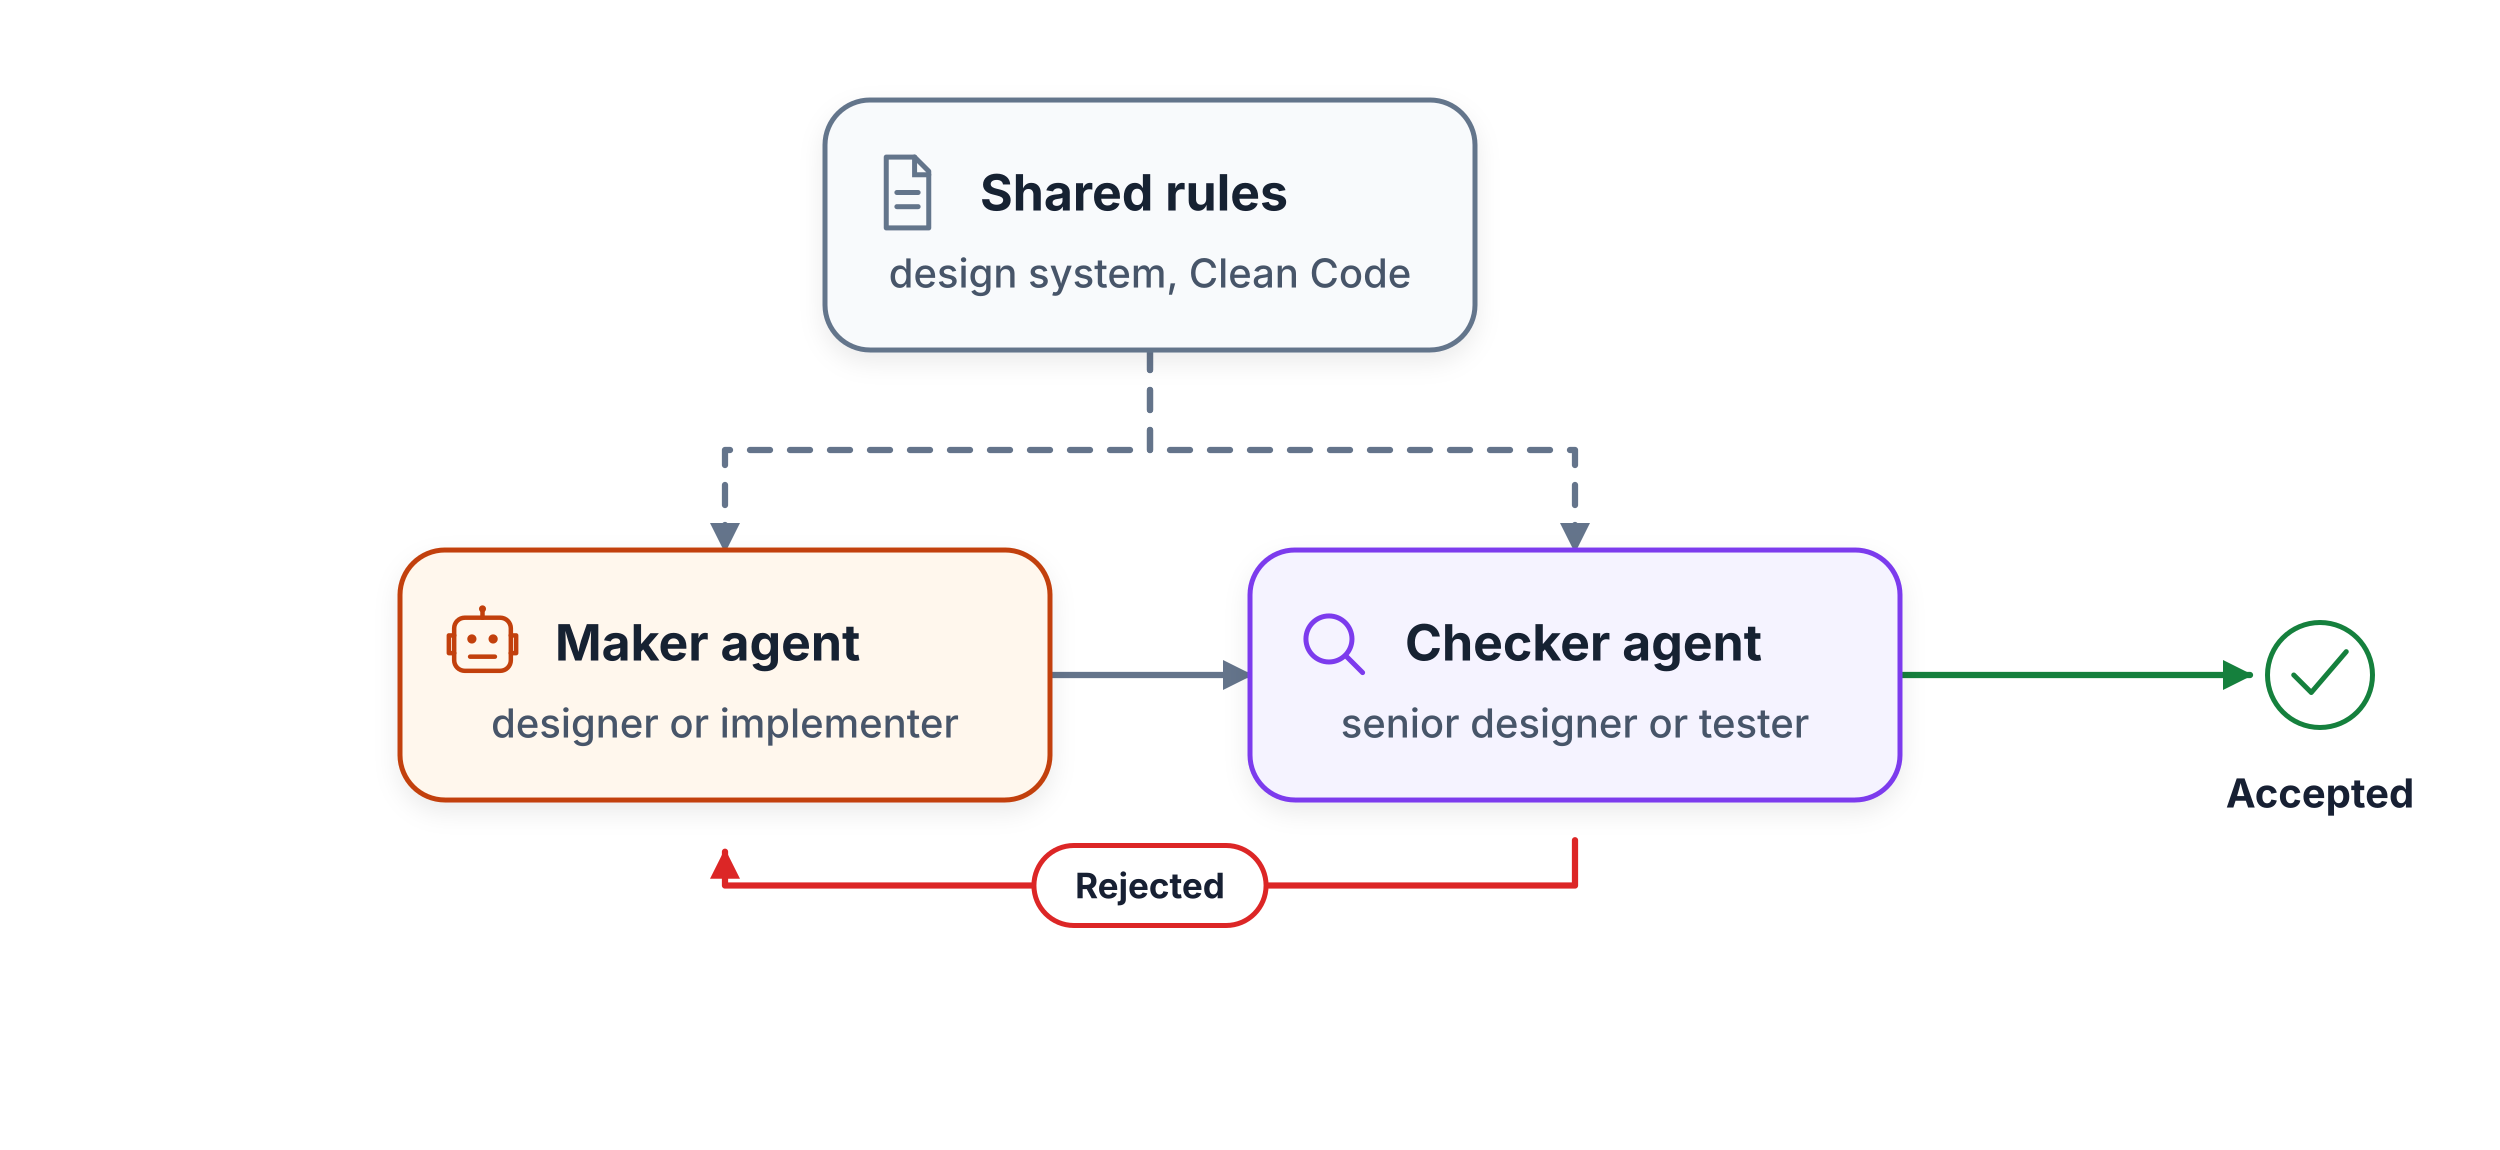
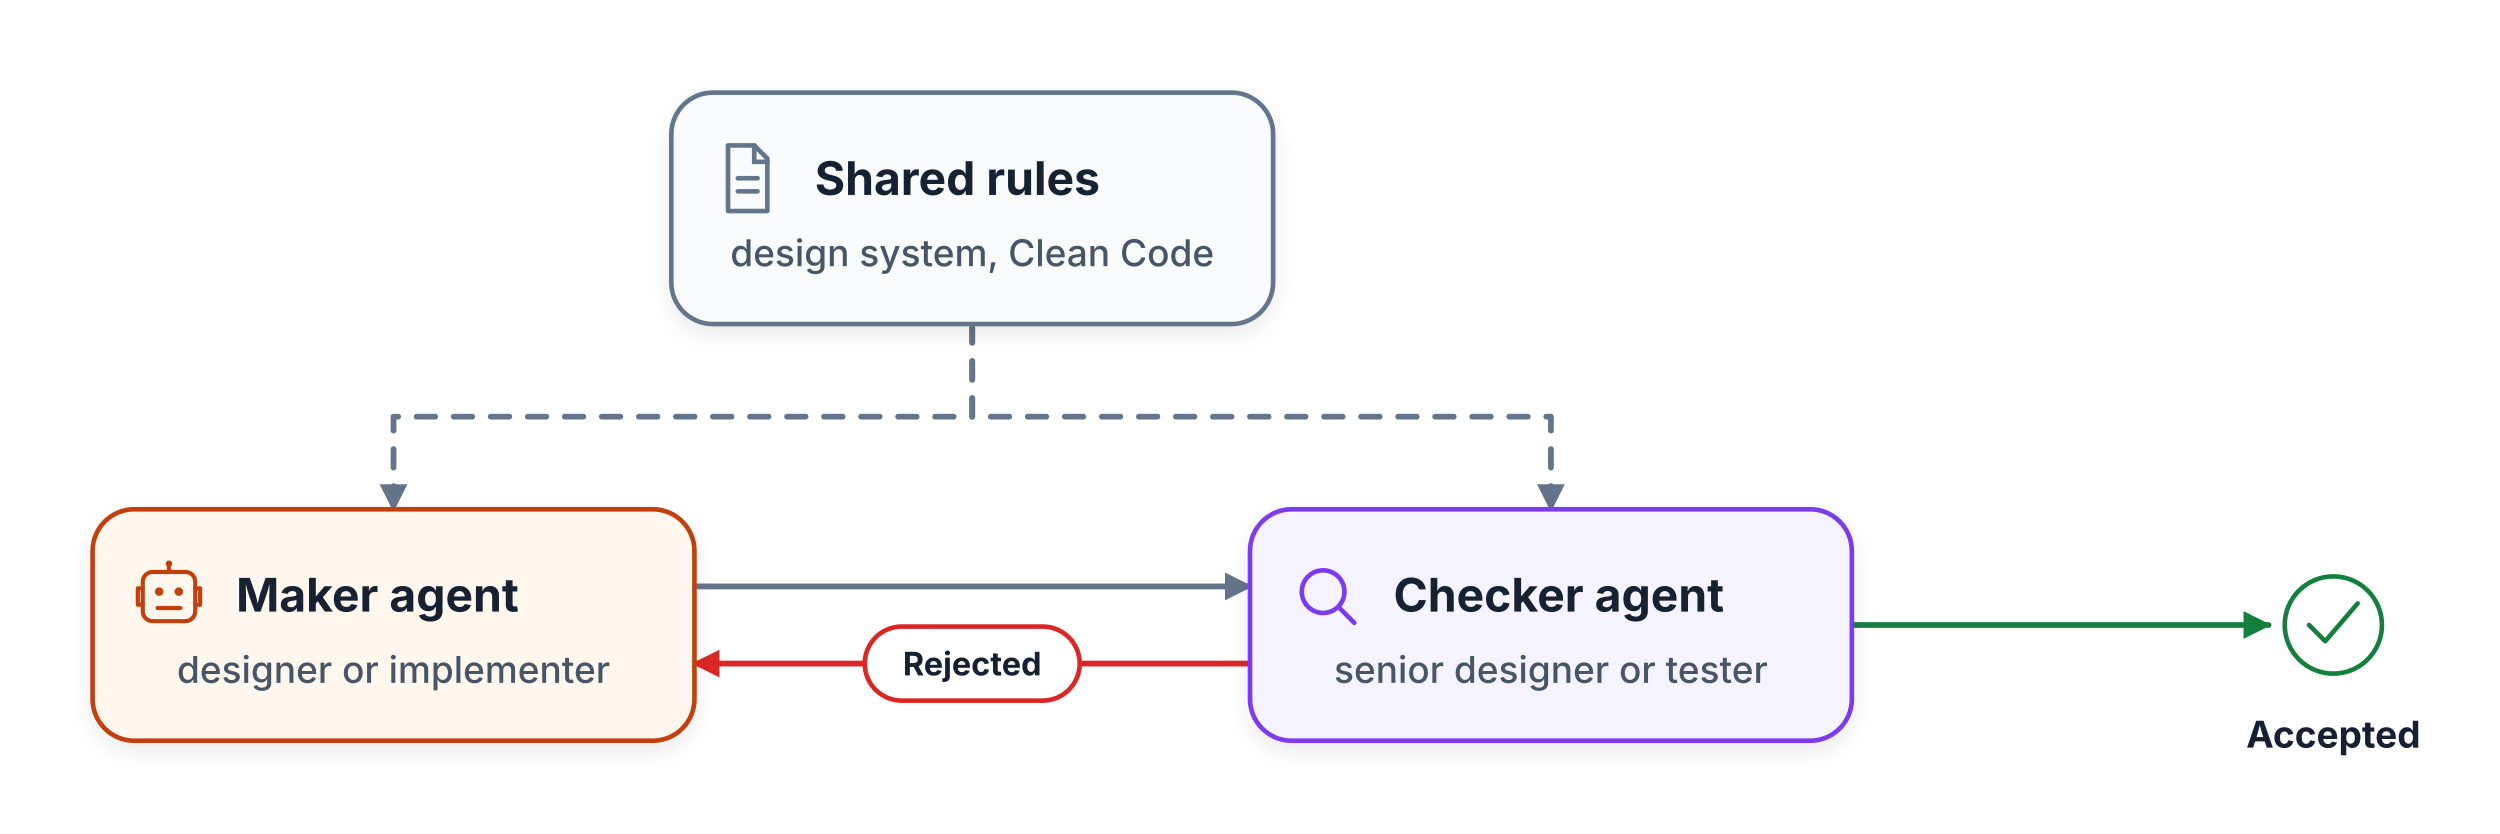
- <svg xmlns="http://www.w3.org/2000/svg" width="1000" height="460" viewBox="0 0 1000 460" role="img" aria-labelledby="title desc">
+ <svg xmlns="http://www.w3.org/2000/svg" width="1080" height="360" viewBox="0 0 1080 360" role="img" aria-labelledby="title desc">
  <defs>
    <filter id="shadow" x="-20%" y="-20%" width="140%" height="150%">
      <feDropShadow dx="0" dy="4" stdDeviation="5" flood-color="#0f172a" flood-opacity="0.08" />
    </filter>
    <marker id="arrow-purple" viewBox="0 0 10 10" refX="9" refY="5" markerUnits="userSpaceOnUse" markerWidth="12" markerHeight="12" orient="auto">
      <path d="M0 0 10 5 0 10Z" fill="#7c3aed" />
    </marker>
    <marker id="arrow-blue" viewBox="0 0 10 10" refX="9" refY="5" markerUnits="userSpaceOnUse" markerWidth="12" markerHeight="12" orient="auto">
      <path d="M0 0 10 5 0 10Z" fill="#2563eb" />
    </marker>
    <marker id="arrow-amber" viewBox="0 0 10 10" refX="9" refY="5" markerUnits="userSpaceOnUse" markerWidth="12" markerHeight="12" orient="auto">
      <path d="M0 0 10 5 0 10Z" fill="#c2410c" />
    </marker>
    <marker id="arrow-green" viewBox="0 0 10 10" refX="9" refY="5" markerUnits="userSpaceOnUse" markerWidth="12" markerHeight="12" orient="auto">
      <path d="M0 0 10 5 0 10Z" fill="#15803d" />
    </marker>
    <marker id="arrow-red" viewBox="0 0 10 10" refX="9" refY="5" markerUnits="userSpaceOnUse" markerWidth="12" markerHeight="12" orient="auto">
      <path d="M0 0 10 5 0 10Z" fill="#dc2626" />
    </marker>
    <marker id="arrow-gray" viewBox="0 0 10 10" refX="9" refY="5" markerUnits="userSpaceOnUse" markerWidth="12" markerHeight="12" orient="auto">
      <path d="M0 0 10 5 0 10Z" fill="#64748b" />
    </marker>
    <symbol id="icon-check" viewBox="0 0 24 24">
      <circle cx="12" cy="12" r="9" fill="none" stroke="currentColor" stroke-width="2" />
      <path d="m7.5 12 3 3 6-7" fill="none" stroke="currentColor" stroke-width="2" stroke-linecap="round" stroke-linejoin="round" />
    </symbol>
    <symbol id="icon-document" viewBox="0 0 24 24">
      <path d="M6 2h8l4 4v16H6Z" fill="none" stroke="currentColor" stroke-width="2" stroke-linejoin="round" />
      <path d="M14 2v5h4M9 12h6M9 16h6" fill="none" stroke="currentColor" stroke-width="2" stroke-linecap="round" />
    </symbol>
    <symbol id="icon-robot" viewBox="0 0 24 24">
      <path d="M12 5V2.5" fill="none" stroke="currentColor" stroke-width="1.8" stroke-linecap="round" />
      <circle cx="12" cy="2.5" r="1" fill="currentColor" />
      <rect x="4" y="5" width="16" height="15" rx="3" fill="none" stroke="currentColor" stroke-width="1.8" />
      <path d="M4 10H2.5v5H4M20 10h1.5v5H20" fill="none" stroke="currentColor" stroke-width="1.8" stroke-linecap="round" stroke-linejoin="round" />
      <circle cx="9" cy="11" r="1.3" fill="currentColor" />
      <circle cx="15" cy="11" r="1.3" fill="currentColor" />
      <path d="M8.5 16h7" fill="none" stroke="currentColor" stroke-width="1.8" stroke-linecap="round" />
    </symbol>
    <symbol id="icon-search" viewBox="0 0 24 24">
      <circle cx="11" cy="11" r="6.5" fill="none" stroke="currentColor" stroke-width="2" />
      <path d="m16 16 4.5 4.5" fill="none" stroke="currentColor" stroke-width="2" stroke-linecap="round" />
    </symbol>
    <style>
      text { font-family: system-ui, -apple-system, BlinkMacSystemFont, "Segoe UI", sans-serif; fill: #172033; }
      symbol [stroke] { vector-effect: non-scaling-stroke; }
      .node rect { stroke-width: 2; }
      .node-boundary rect { stroke-width: 2; stroke-dasharray: 8 8; }
      .boundary-title { font-size: 16px; font-weight: 750; text-anchor: start; }
      .node-title { font-weight: 750; text-anchor: middle; }
      .node-title.icon-copy { text-anchor: start; }
      .node-subtitle { font-weight: 500; fill: #475569; text-anchor: middle; }
      .eyebrow { font-weight: 750; letter-spacing: 1px; fill: #475569; text-anchor: middle; }
      .mention-icon { font-size: 27px; font-weight: 750; text-anchor: middle; }
      .standalone-mention { font-size: 52px; font-weight: 750; text-anchor: middle; }
      .icon-node-title { font-size: 16px; font-weight: 750; text-anchor: middle; }
      .edge { fill: none; stroke-width: 2.5; stroke-linecap: round; stroke-linejoin: round; }
      .edge-label rect { stroke-width: 2; }
      .edge-label text { font-size: 14px; font-weight: 750; text-anchor: middle; dominant-baseline: central; }
      .divider { stroke: #cbd5e1; stroke-width: 2; stroke-dasharray: 6 8; stroke-linecap: round; }
      .center-annotation { fill: #f1f5f9; stroke: none; }
      .center-title { font-weight: 800; letter-spacing: 0.08em; fill: #334155; text-anchor: middle; }
      .center-detail { font-weight: 600; fill: #475569; text-anchor: middle; }
    </style>
  </defs>
-   <rect width="1000" height="460" fill="#ffffff" />
-   <path class="edge" d="M420 270L500 270" stroke="#64748b" marker-end="url(#arrow-gray)" />
-   <path class="edge" d="M760 270L900 270" stroke="#15803d" marker-end="url(#arrow-green)" />
-   <path class="edge" d="M630 336.1V354.2H290V340.7" stroke="#dc2626" marker-end="url(#arrow-red)" />
-   <g class="edge-label" transform="translate(460 354.2)">
+   <rect width="1080" height="360" fill="#ffffff" />
+   <path class="edge" d="M300 253.33L540 253.33" stroke="#64748b" marker-end="url(#arrow-gray)" />
+   <path class="edge" d="M540 286.67L300 286.67" stroke="#dc2626" marker-end="url(#arrow-red)" />
+   <g class="edge-label" transform="translate(420 286.67)">
    <rect x="-46.43" y="-16" width="92.86" height="32" rx="16.0" fill="#ffffff" stroke="#dc2626" />
    <text fill="#dc2626">Rejected</text>
  </g>
-   <path class="edge" d="M460 140V180H290V220" stroke="#64748b" stroke-dasharray="8 8" marker-end="url(#arrow-gray)" />
-   <path class="edge" d="M460 140V180H630V220" stroke="#64748b" stroke-dasharray="8 8" marker-end="url(#arrow-gray)" />
-   <g class="node node-gray" transform="translate(330 40)" filter="url(#shadow)">
+   <path class="edge" d="M800 270L980 270" stroke="#15803d" marker-end="url(#arrow-green)" />
+   <path class="edge" d="M420 140V180H170V220" stroke="#64748b" stroke-dasharray="8 8" marker-end="url(#arrow-gray)" />
+   <path class="edge" d="M420 140V180H670V220" stroke="#64748b" stroke-dasharray="8 8" marker-end="url(#arrow-gray)" />
+   <g class="node node-gray" transform="translate(290 40)" filter="url(#shadow)">
    <rect width="260" height="100" rx="18" fill="#f8fafc" stroke="#64748b" />
    <use href="#icon-document" x="16" y="20" width="34" height="34" color="#64748b" />
    <text class="node-title icon-copy" x="62" y="44.2" font-size="20">Shared rules</text>
    <text class="node-subtitle" x="130" y="75" font-size="16">design system, Clean Code</text>
  </g>
-   <g class="node node-amber" transform="translate(160 220)" filter="url(#shadow)">
+   <g class="node node-amber" transform="translate(40 220)" filter="url(#shadow)">
    <rect width="260" height="100" rx="18" fill="#fff7ed" stroke="#c2410c" />
    <use href="#icon-robot" x="16" y="20" width="34" height="34" color="#c2410c" />
    <text class="node-title icon-copy" x="62" y="44.2" font-size="20">Maker agent</text>
    <text class="node-subtitle" x="130" y="75" font-size="16">designer or implementer</text>
  </g>
-   <g class="node node-purple" transform="translate(500 220)" filter="url(#shadow)">
+   <g class="node node-purple" transform="translate(540 220)" filter="url(#shadow)">
    <rect width="260" height="100" rx="18" fill="#f5f3ff" stroke="#7c3aed" />
    <use href="#icon-search" x="16" y="20" width="34" height="34" color="#7c3aed" />
    <text class="node-title icon-copy" x="62" y="44.2" font-size="20">Checker agent</text>
    <text class="node-subtitle" x="130" y="75" font-size="16">senior designer or tester</text>
  </g>
-   <g class="node-icon-only node-green" transform="translate(900 242)">
+   <g class="node-icon-only node-green" transform="translate(980 242)">
    <use href="#icon-check" x="0" y="0" width="56" height="56" color="#15803d" />
    <text class="icon-node-title" x="28" y="81">Accepted</text>
  </g>
</svg>
